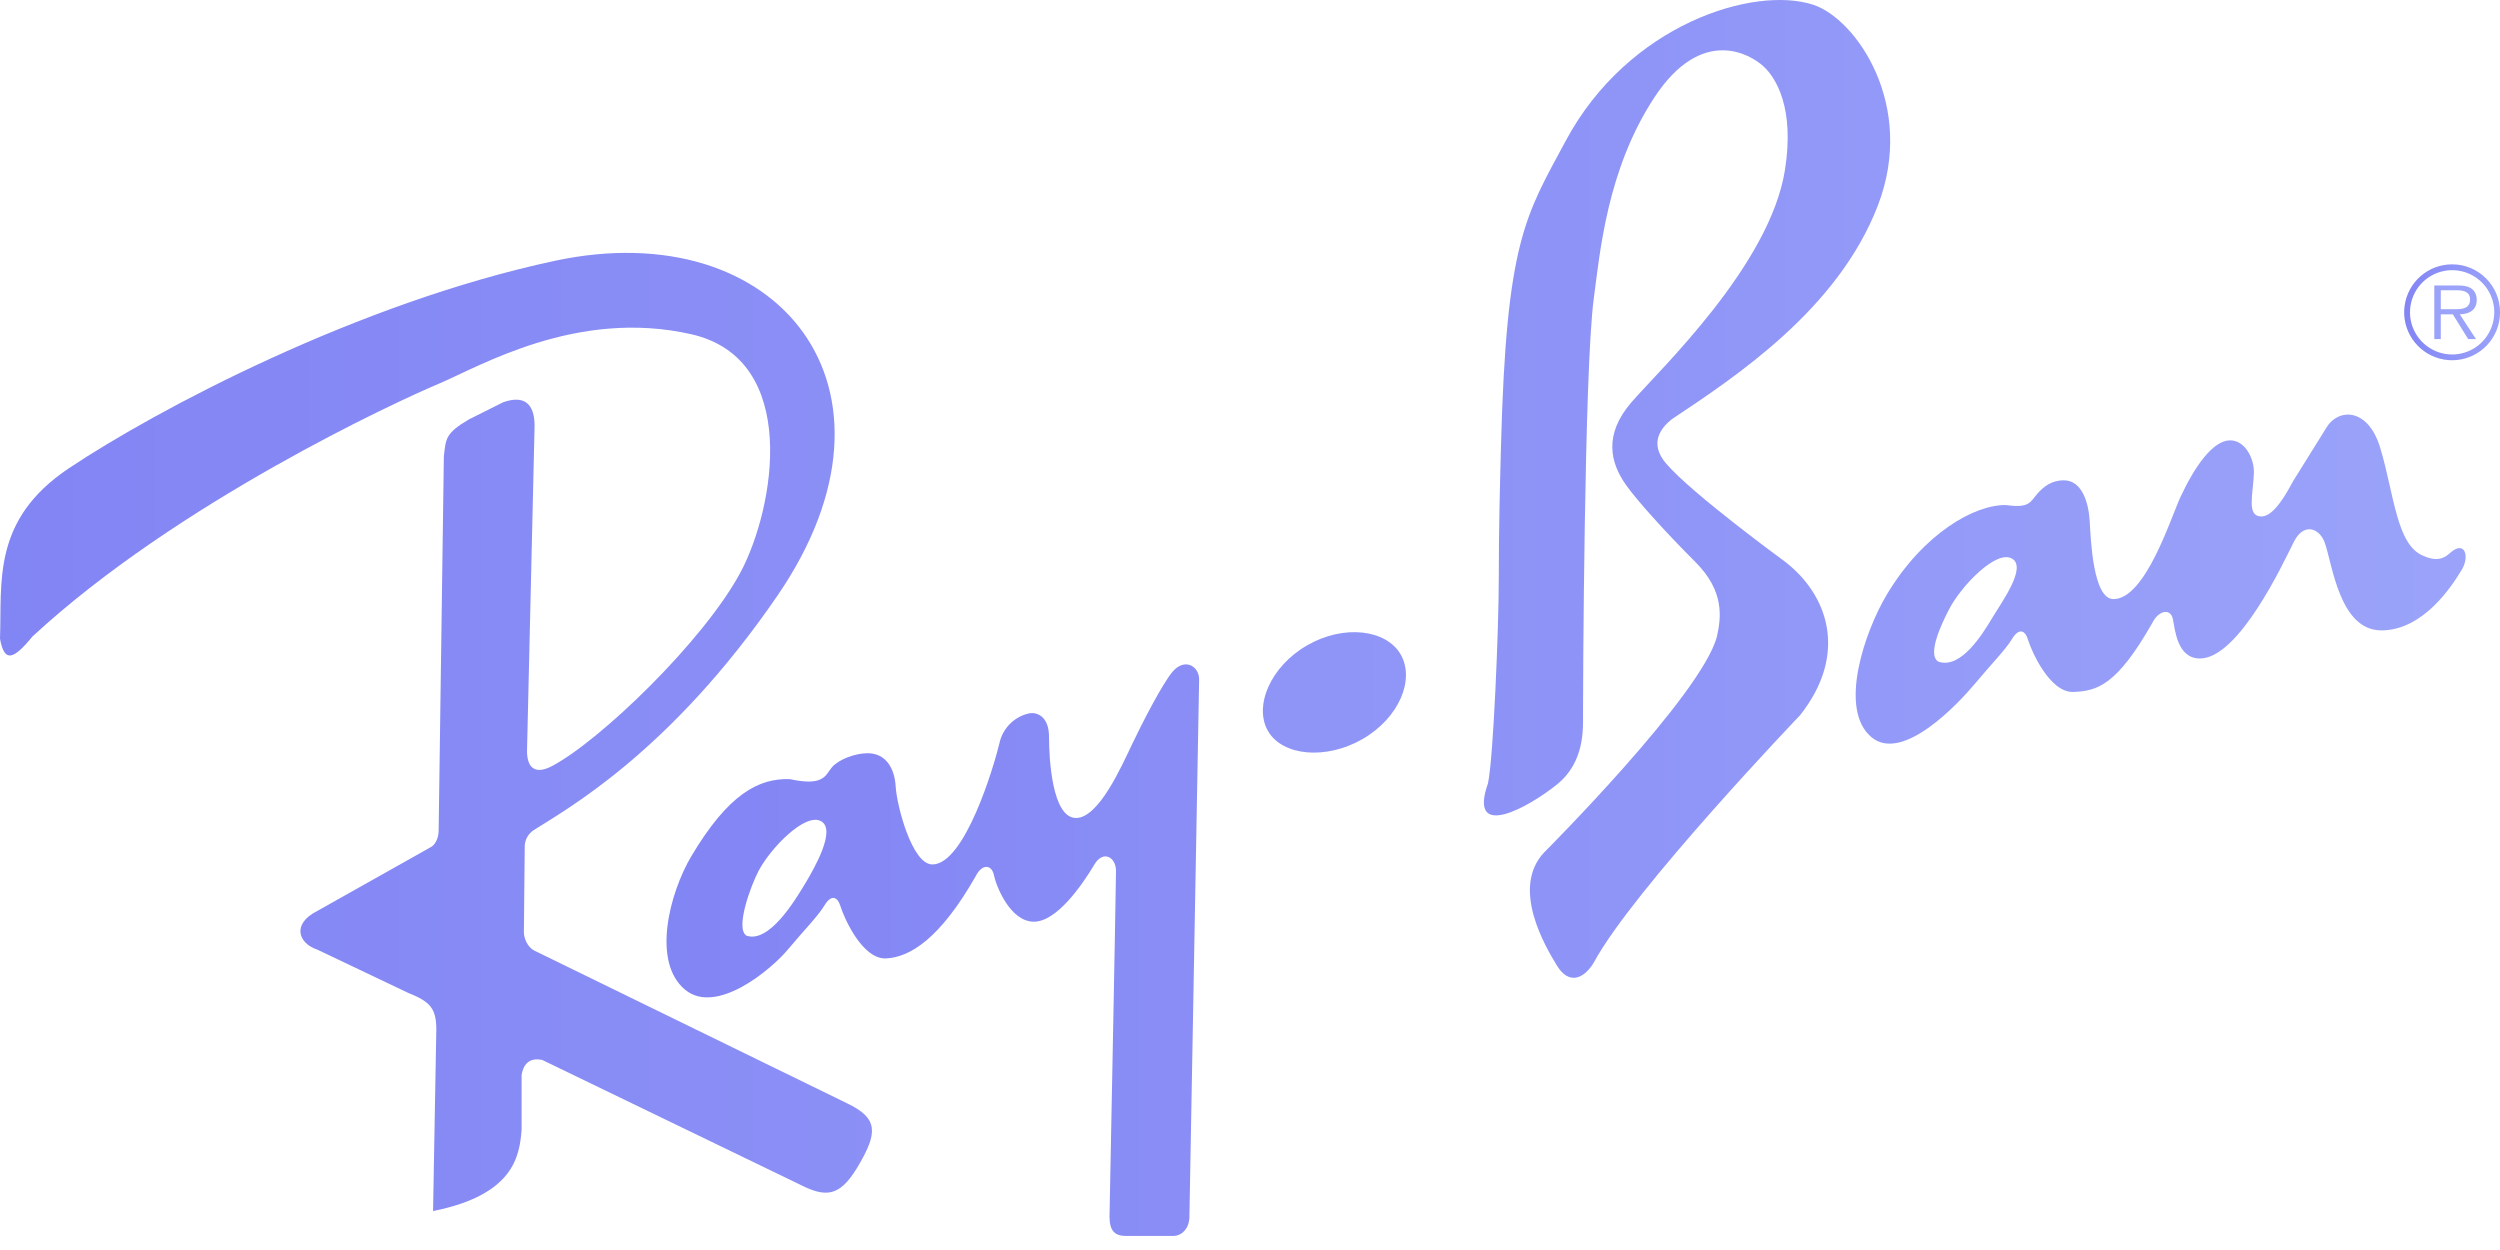
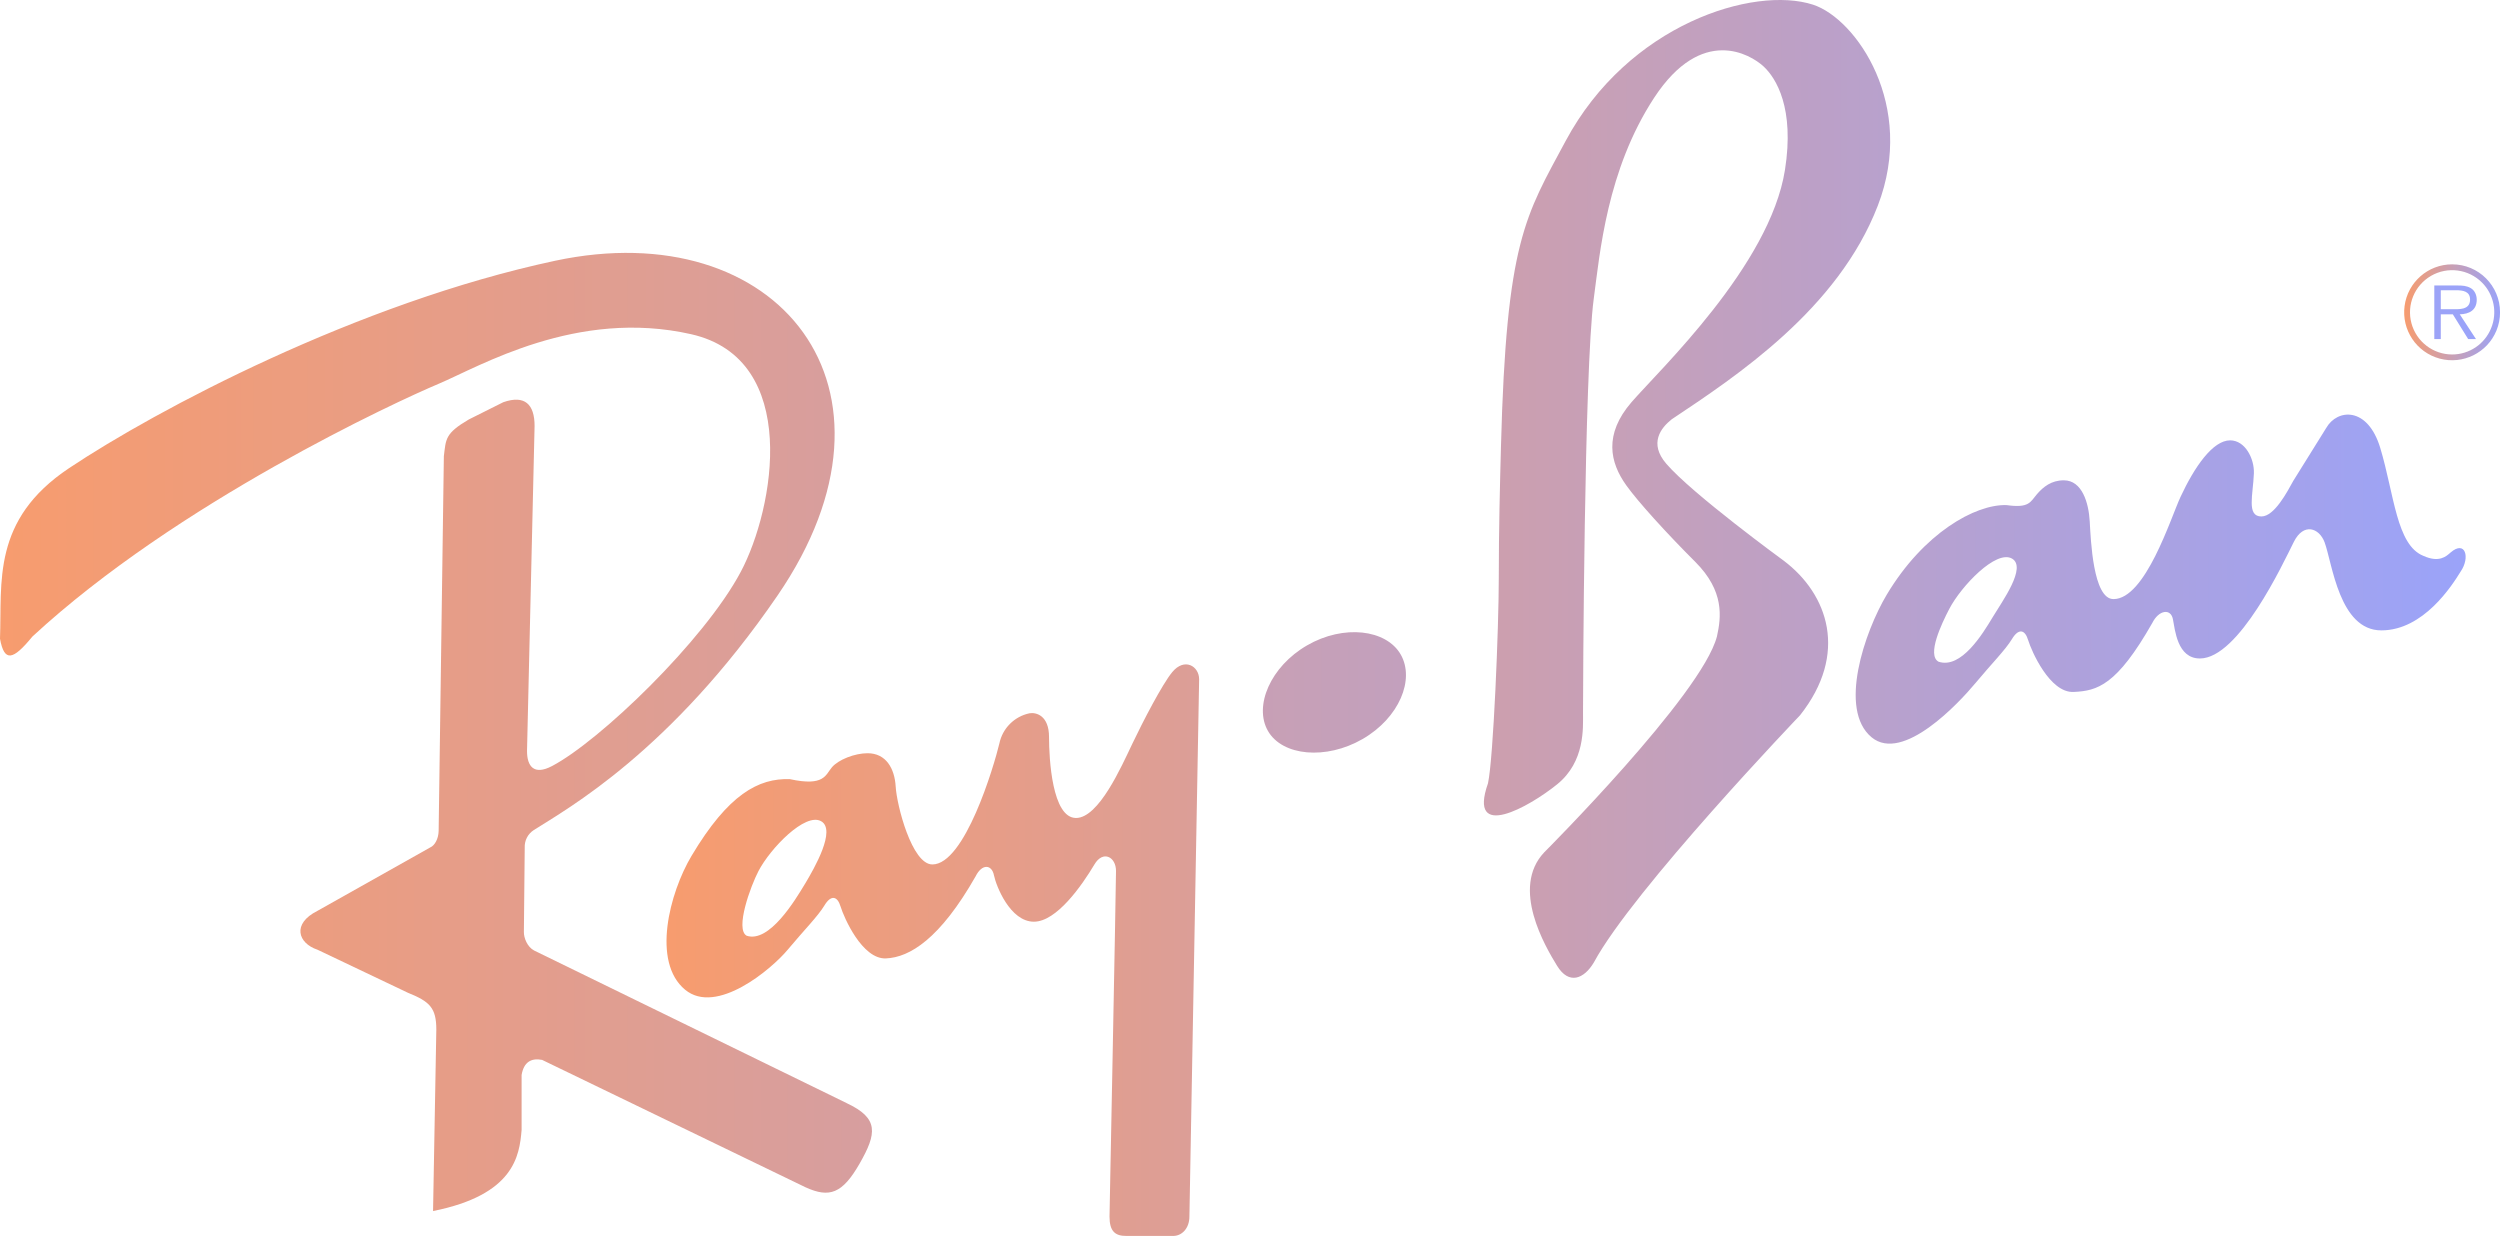
<svg xmlns="http://www.w3.org/2000/svg" width="72" height="36" fill="none">
  <path fill="url(#a)" fill-opacity=".8" fill-rule="evenodd" d="M70.623 7.613a1.381 1.381 0 1 0 1.275 1.907c.069-.168.104-.348.103-.53a1.378 1.378 0 0 0-1.378-1.377Zm0 2.596a1.214 1.214 0 1 1 .856-2.074 1.21 1.21 0 0 1 .264 1.321 1.211 1.211 0 0 1-1.12.753Z" clip-rule="evenodd" />
  <path fill="url(#b)" fill-opacity=".8" fill-rule="evenodd" d="M71.33 8.63c0-.13-.058-.268-.174-.333-.116-.068-.246-.075-.377-.075h-.671v1.543h.187v-.712h.347l.441.712h.225l-.467-.712c.275-.008.489-.12.489-.423Zm-.745.275h-.29v-.546h.441c.192 0 .402.029.402.267 0 .315-.337.279-.553.279ZM24.383 31.769l-9-4.394c-.197-.103-.299-.365-.295-.536l.024-2.426a.57.57 0 0 1 .261-.507c.963-.613 3.942-2.262 7.02-6.755 4.1-5.983 0-11.01-6.407-9.641-5.69 1.215-11.483 4.296-13.996 5.972C-.249 14.974.062 16.777 0 18.395c.124.684.373.622.933-.062 4.168-3.856 10.512-6.78 11.694-7.277 1.182-.498 3.981-2.178 7.278-1.431 3.167.717 2.397 5.023 1.43 6.842-1.057 1.99-4.073 4.883-5.442 5.598-.52.272-.715 0-.715-.435l.218-9.362c0-.622-.28-.902-.902-.684l-.995.498c-.685.404-.654.56-.716 1.057l-.15 10.792c-.006.233-.114.42-.242.475l-3.247 1.826c-.746.374-.56.934 0 1.12l2.613 1.244c.622.249.809.435.809 1.057l-.094 5.225c2.333-.466 2.488-1.586 2.55-2.333V30.96c.062-.373.28-.497.591-.435l7.589 3.67c.684.311 1.057.186 1.555-.684.497-.87.56-1.305-.374-1.741Zm13.262-13.183c-1.054.608-1.542 1.748-1.127 2.467.415.72 1.67.84 2.725.231 1.055-.61 1.512-1.717 1.096-2.437-.415-.719-1.639-.871-2.694-.261Z" clip-rule="evenodd" />
  <path fill="url(#c)" fill-opacity=".8" fill-rule="evenodd" d="M33.758 19.36c-.287.35-.84 1.415-1.151 2.068-.311.653-.964 2.13-1.617 2.13-.69 0-.778-1.71-.778-2.332 0-.622-.373-.715-.56-.684a1.121 1.121 0 0 0-.87.87c-.156.654-.996 3.484-1.93 3.484-.59 0-1.026-1.71-1.056-2.24-.031-.528-.28-.963-.81-.963-.373 0-.839.186-1.026.404-.186.218-.217.56-1.213.342-.902-.03-1.773.436-2.83 2.209-.636 1.067-1.153 3.056-.186 3.856.902.746 2.488-.591 2.954-1.151.467-.56.871-.964 1.058-1.275.186-.31.373-.28.466.031.094.311.622 1.524 1.307 1.493.684-.03 1.555-.56 2.582-2.364.186-.373.466-.342.528-.03.063.31.467 1.337 1.15 1.337.654 0 1.38-1.038 1.743-1.648.248-.42.622-.218.622.186s-.187 9.953-.187 9.953c0 .435.17.559.482.559h1.353c.248 0 .466-.217.466-.56l.28-15.473c0-.373-.42-.637-.777-.202Zm-10.575 6.096c-.28.466-1.026 1.71-1.679 1.493-.342-.187.114-1.43.342-1.866.342-.653 1.345-1.693 1.804-1.431.436.249-.187 1.337-.466 1.804Zm47.389-9.54c-.124.11-.326.296-.778.093-.777-.31-.84-1.772-1.243-3.11-.364-1.201-1.24-1.126-1.555-.575l-.949 1.524c-.171.31-.544 1.026-.918 1.026-.435 0-.24-.622-.217-1.244.015-.42-.25-.948-.684-.948-.498 0-1.026.761-1.431 1.633-.282.609-1.01 2.939-1.929 2.939-.59 0-.653-1.71-.684-2.24-.03-.528-.217-1.181-.746-1.181-.358 0-.59.186-.778.404-.186.217-.217.404-.87.31-.902-.03-2.395.81-3.453 2.582-.636 1.067-1.402 3.305-.435 4.105.902.747 2.52-.995 2.986-1.555.466-.56.87-.964 1.057-1.275.187-.311.373-.28.466.032.094.31.623 1.523 1.307 1.492.685-.03 1.244-.186 2.27-1.99.187-.373.529-.42.591-.109.063.311.125 1.135.778 1.135 1.12 0 2.388-2.724 2.706-3.359.28-.56.73-.404.886.015.222.602.42 2.535 1.633 2.535s2.037-1.29 2.285-1.695c.28-.404.135-.92-.295-.544Zm-13.187 1.866c-.28.467-.902 1.493-1.555 1.275-.342-.186.083-1.088.311-1.523.342-.654 1.345-1.709 1.804-1.447.435.25-.28 1.229-.56 1.695Zm-6.008-1.63s-2.644-1.928-3.39-2.799c-.502-.585-.156-1.026.155-1.275 1.866-1.244 4.79-3.172 5.94-6.158 1.11-2.878-.622-5.38-1.866-5.785-1.705-.553-5.319.56-7.123 3.92-1.168 2.175-1.71 2.892-1.865 8.8-.03 1.12-.063 2.396-.063 3.795 0 1.4-.155 5.194-.311 5.91-.59 1.678 1.182.683 1.99.03.81-.653.747-1.632.747-2.052 0-.53.031-9.86.31-11.943.175-1.296.375-3.701 1.742-5.785 1.37-2.084 2.768-1.244 3.142-.902.373.342.902 1.213.622 2.986-.435 2.751-3.608 5.754-4.417 6.686-.808.933-.622 1.742-.155 2.395.331.465 1.15 1.369 1.99 2.208.84.84.747 1.587.623 2.147-.436 1.679-4.977 6.22-4.977 6.22-.964 1.026.03 2.706.373 3.265.343.56.778.374 1.057-.093 1.12-2.084 5.94-7.122 5.94-7.122 1.402-1.773.81-3.484-.464-4.448Z" clip-rule="evenodd" />
  <defs>
    <linearGradient id="a" x1="69.242" x2="72.001" y1="8.994" y2="8.994" gradientUnits="userSpaceOnUse">
-       <stop stop-color="#6366F1" />
+       <stop stop-color="#f5834a" />
      <stop offset="1" stop-color="#818CF8" />
    </linearGradient>
    <linearGradient id="b" x1="0" x2="71.33" y1="21.081" y2="21.081" gradientUnits="userSpaceOnUse">
-       <stop stop-color="#6366F1" />
+       <stop stop-color="#f5834a" />
      <stop offset="1" stop-color="#818CF8" />
    </linearGradient>
    <linearGradient id="c" x1="19.195" x2="71.011" y1="17.797" y2="17.797" gradientUnits="userSpaceOnUse">
-       <stop stop-color="#6366F1" />
+       <stop stop-color="#f5834a" />
      <stop offset="1" stop-color="#818CF8" />
    </linearGradient>
  </defs>
</svg>
